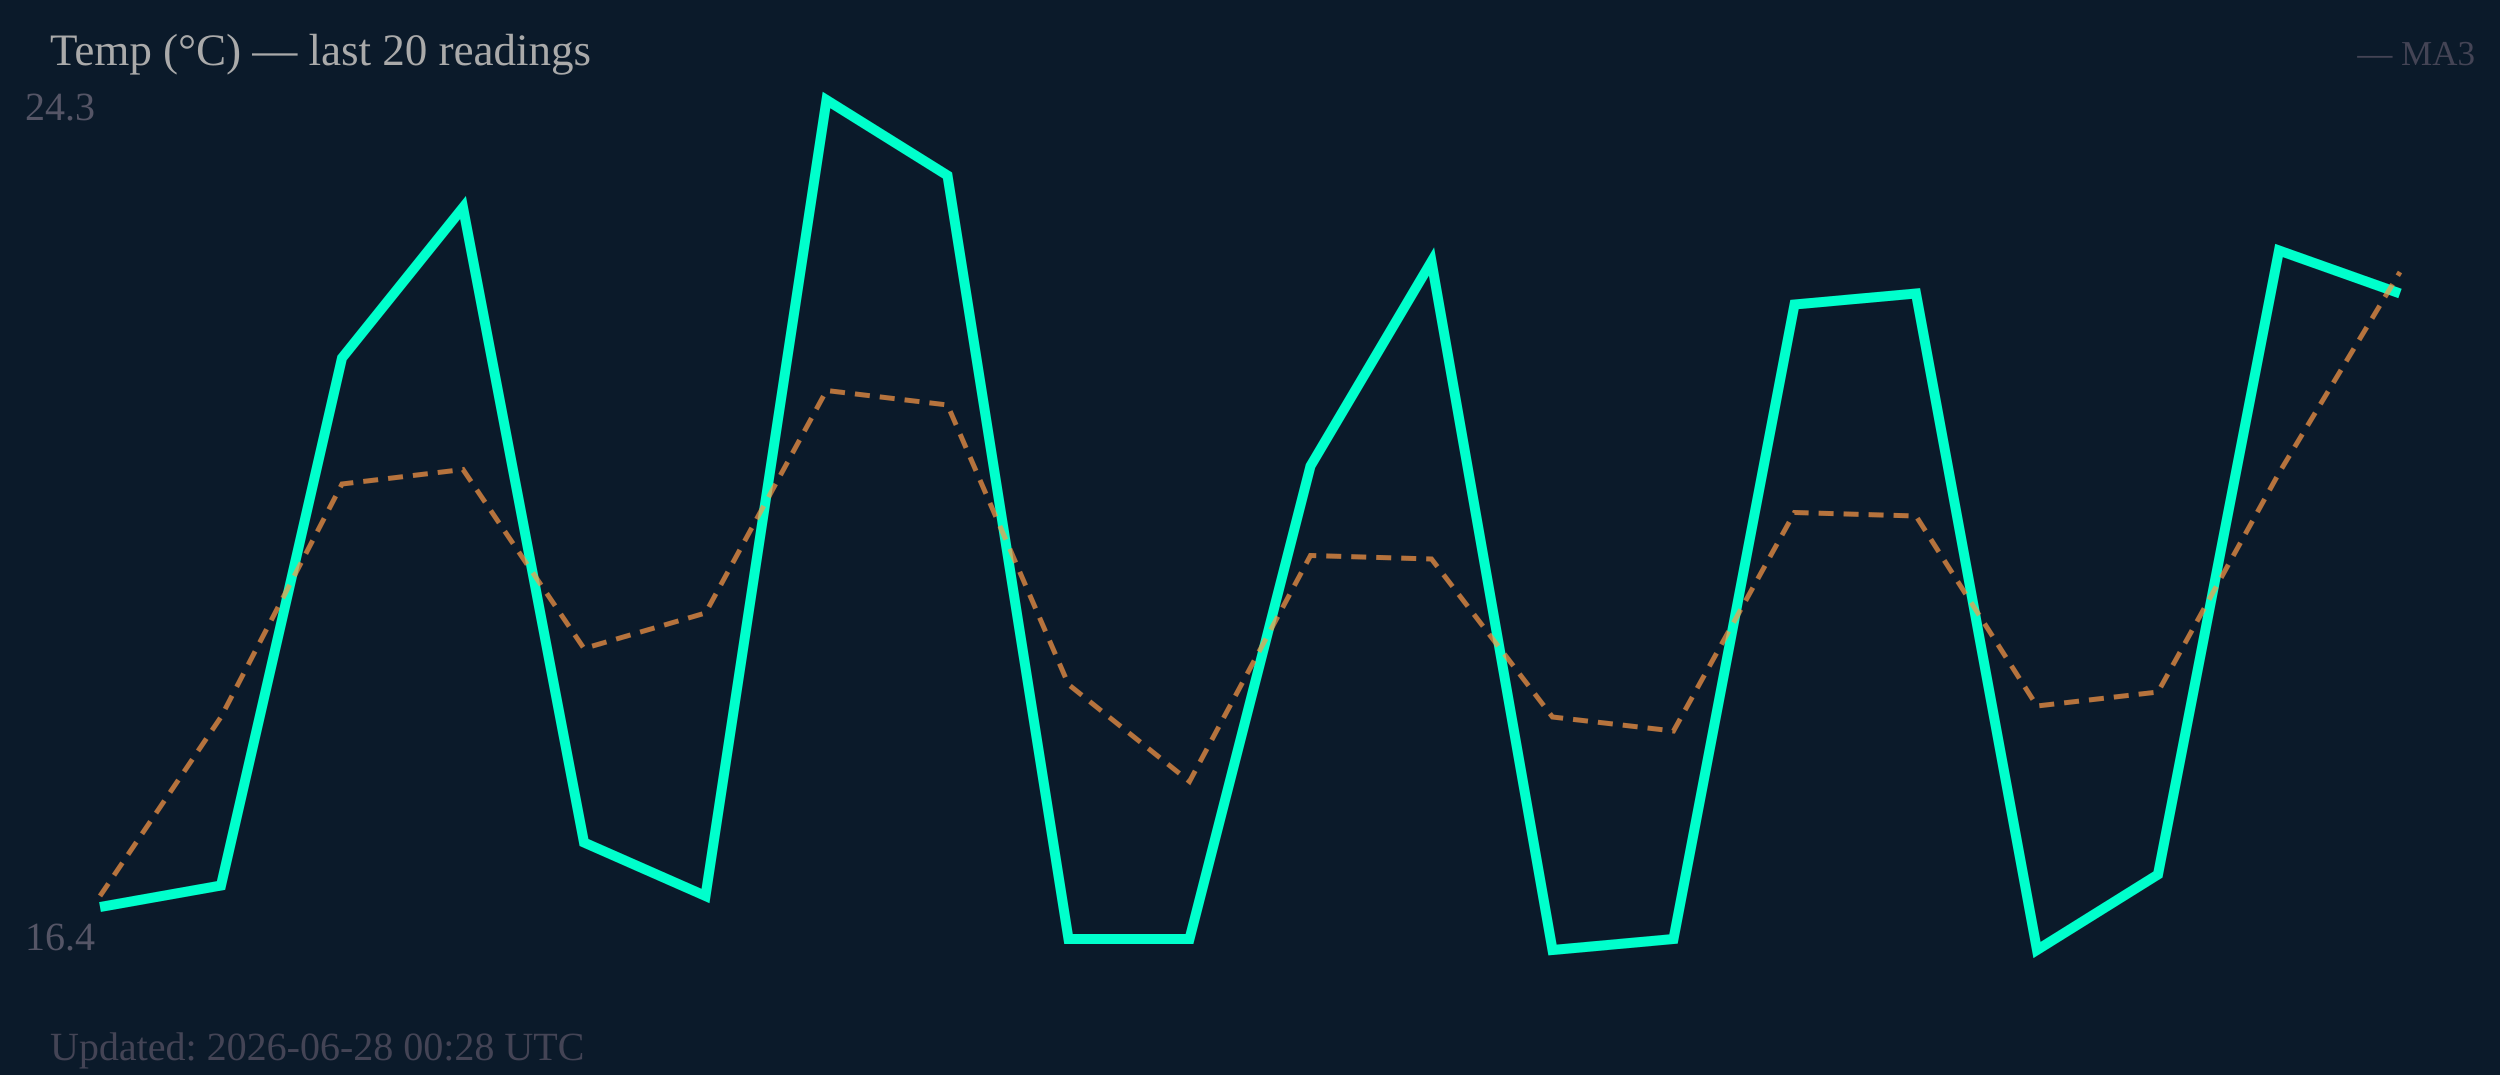
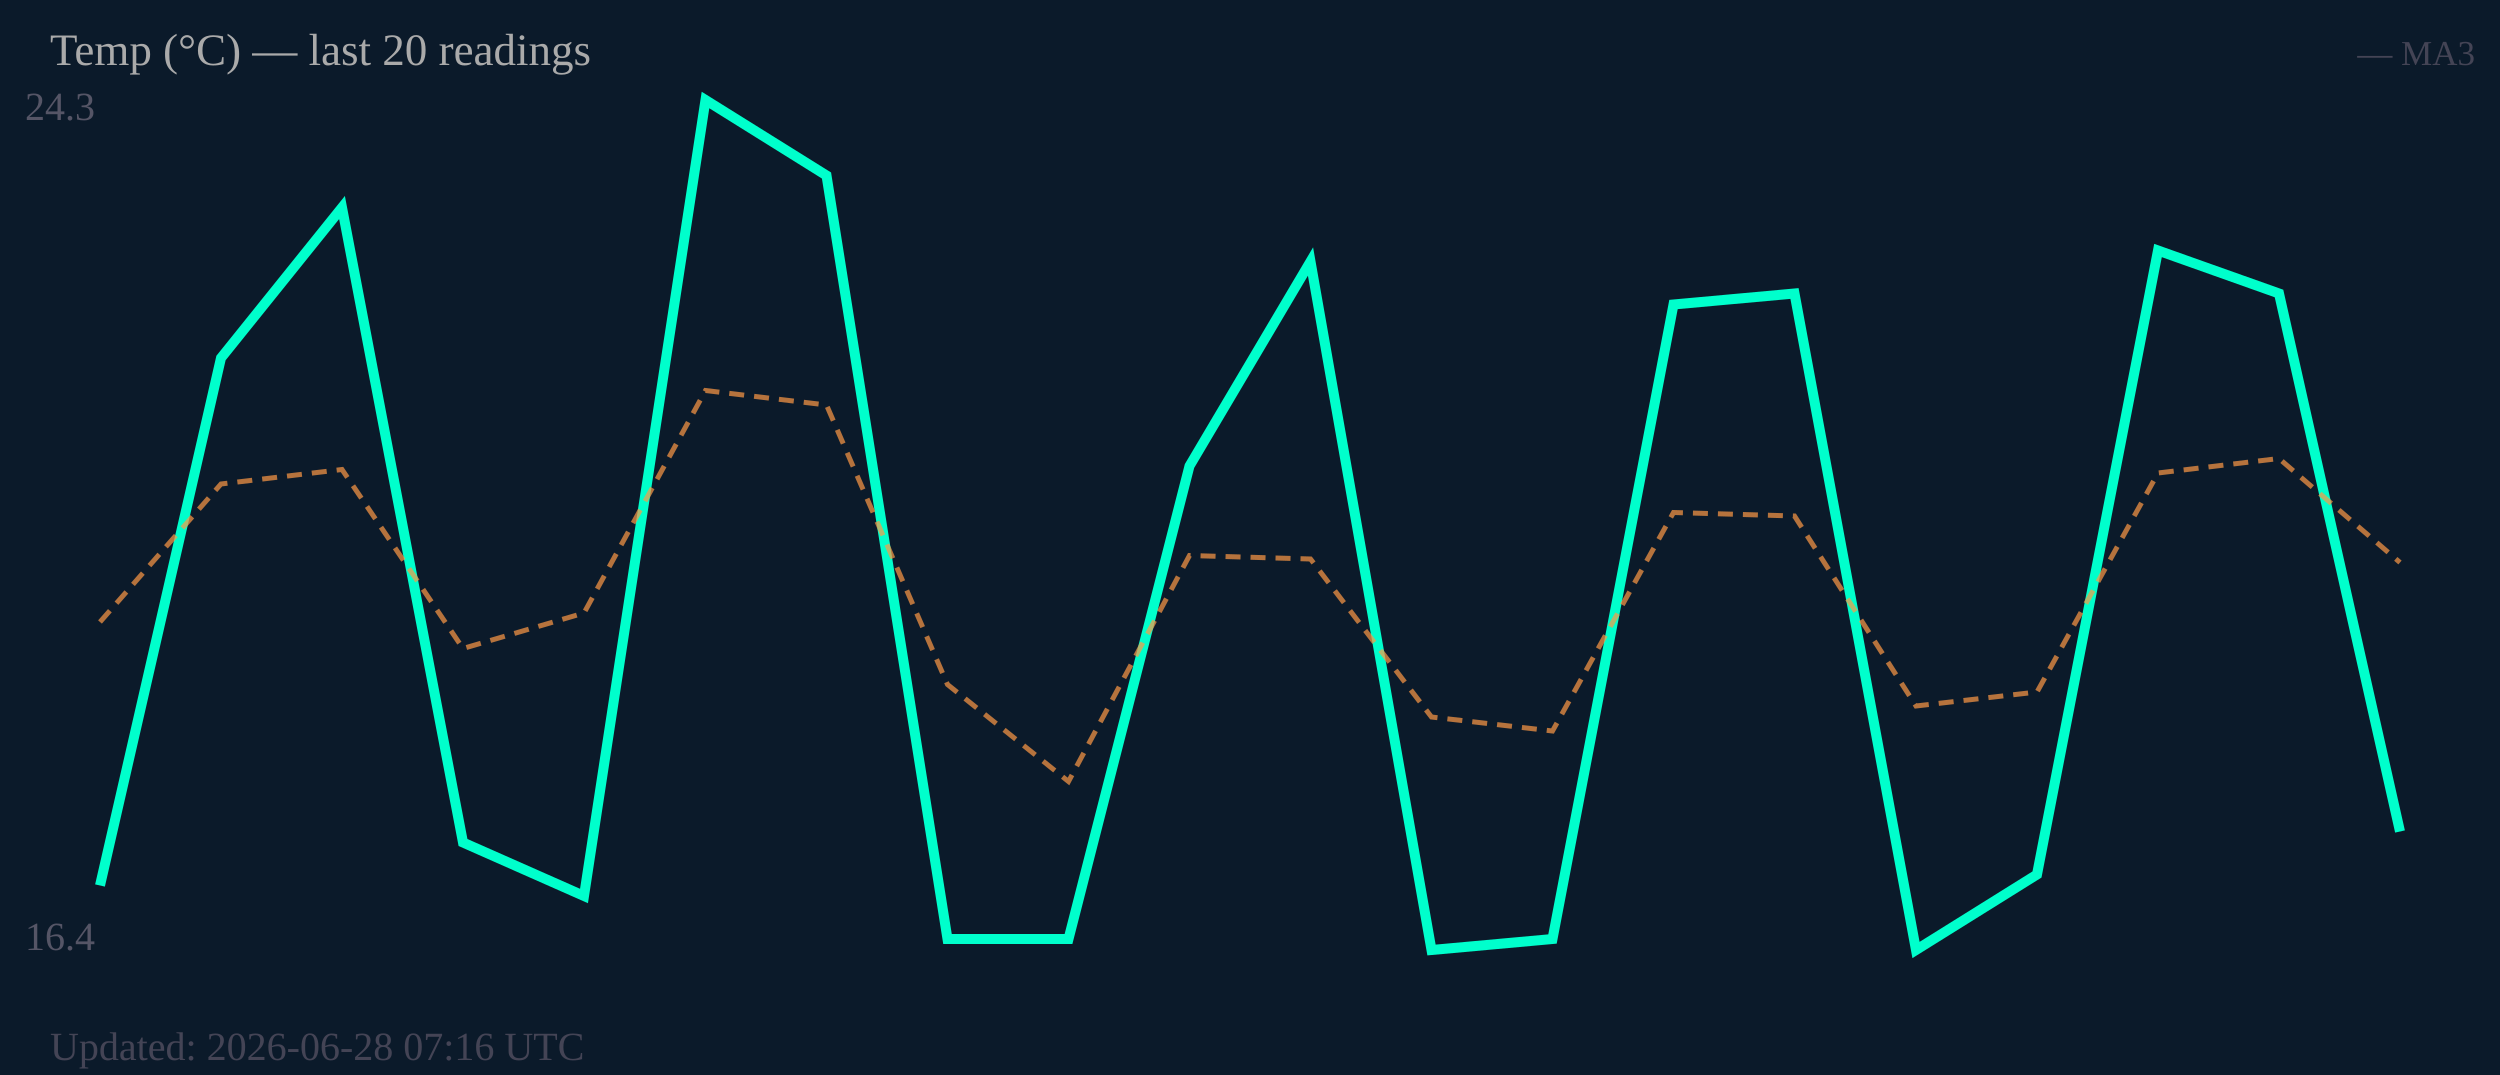
<svg xmlns="http://www.w3.org/2000/svg" width="500" height="215" viewBox="0 0 500 215">
  <rect width="500" height="215" fill="#0b1a2a" />
  <text x="5" y="24" font-size="8" fill="#556">24.3</text>
  <text x="5" y="190" font-size="8" fill="#556">16.4</text>
-   <polyline fill="none" stroke="#00ffcc" stroke-width="2" points="20.0,181.4 44.2,177.1 68.4,71.6 92.6,41.5 116.8,168.5 141.1,179.2 165.3,20.0 189.5,35.1 213.7,187.8 237.9,187.8 262.1,93.2 286.3,52.3 310.5,190.0 334.7,187.8 358.9,60.9 383.2,58.7 407.4,190.0 431.6,174.9 455.8,50.1 480.0,58.7" />
-   <polyline fill="none" stroke="#ff9944" stroke-width="1" stroke-dasharray="3,2" opacity="0.7" points="20.0,179.2 44.2,143.4 68.4,96.8 92.6,93.9 116.8,129.7 141.1,122.6 165.3,78.1 189.5,81.0 213.7,136.9 237.9,156.3 262.1,111.1 286.3,111.8 310.5,143.4 334.7,146.2 358.9,102.5 383.2,103.2 407.4,141.2 431.6,138.4 455.8,94.6 480.0,54.4" />
+   <polyline fill="none" stroke="#00ffcc" stroke-width="2" points="20.0,177.1 44.2,71.6 68.4,41.5 92.6,168.5 116.8,179.2 141.1,20.0 165.3,35.1 189.5,187.8 213.7,187.8 237.9,93.2 262.1,52.3 286.3,190.0 310.5,187.8 334.7,60.9 358.9,58.7 383.2,190.0 407.4,174.9 431.6,50.1 455.8,58.7 480.0,166.3" />
+   <polyline fill="none" stroke="#ff9944" stroke-width="1" stroke-dasharray="3,2" opacity="0.7" points="20.0,124.4 44.2,96.8 68.4,93.9 92.6,129.7 116.8,122.6 141.1,78.1 165.3,81.0 189.5,136.9 213.7,156.3 237.9,111.1 262.1,111.8 286.3,143.4 310.5,146.2 334.7,102.5 358.9,103.2 383.2,141.2 407.4,138.4 431.6,94.6 455.8,91.7 480.0,112.5" />
  <text x="10" y="13" font-size="9" fill="#aaa">Temp (°C) — last 20 readings</text>
  <text x="495" y="13" font-size="7" fill="#445" text-anchor="end">— MA3</text>
-   <text x="10" y="212" font-size="8" fill="#445">Updated: 2026-06-28 00:28 UTC</text>
+   <text x="10" y="212" font-size="8" fill="#445">Updated: 2026-06-28 07:16 UTC</text>
</svg>
